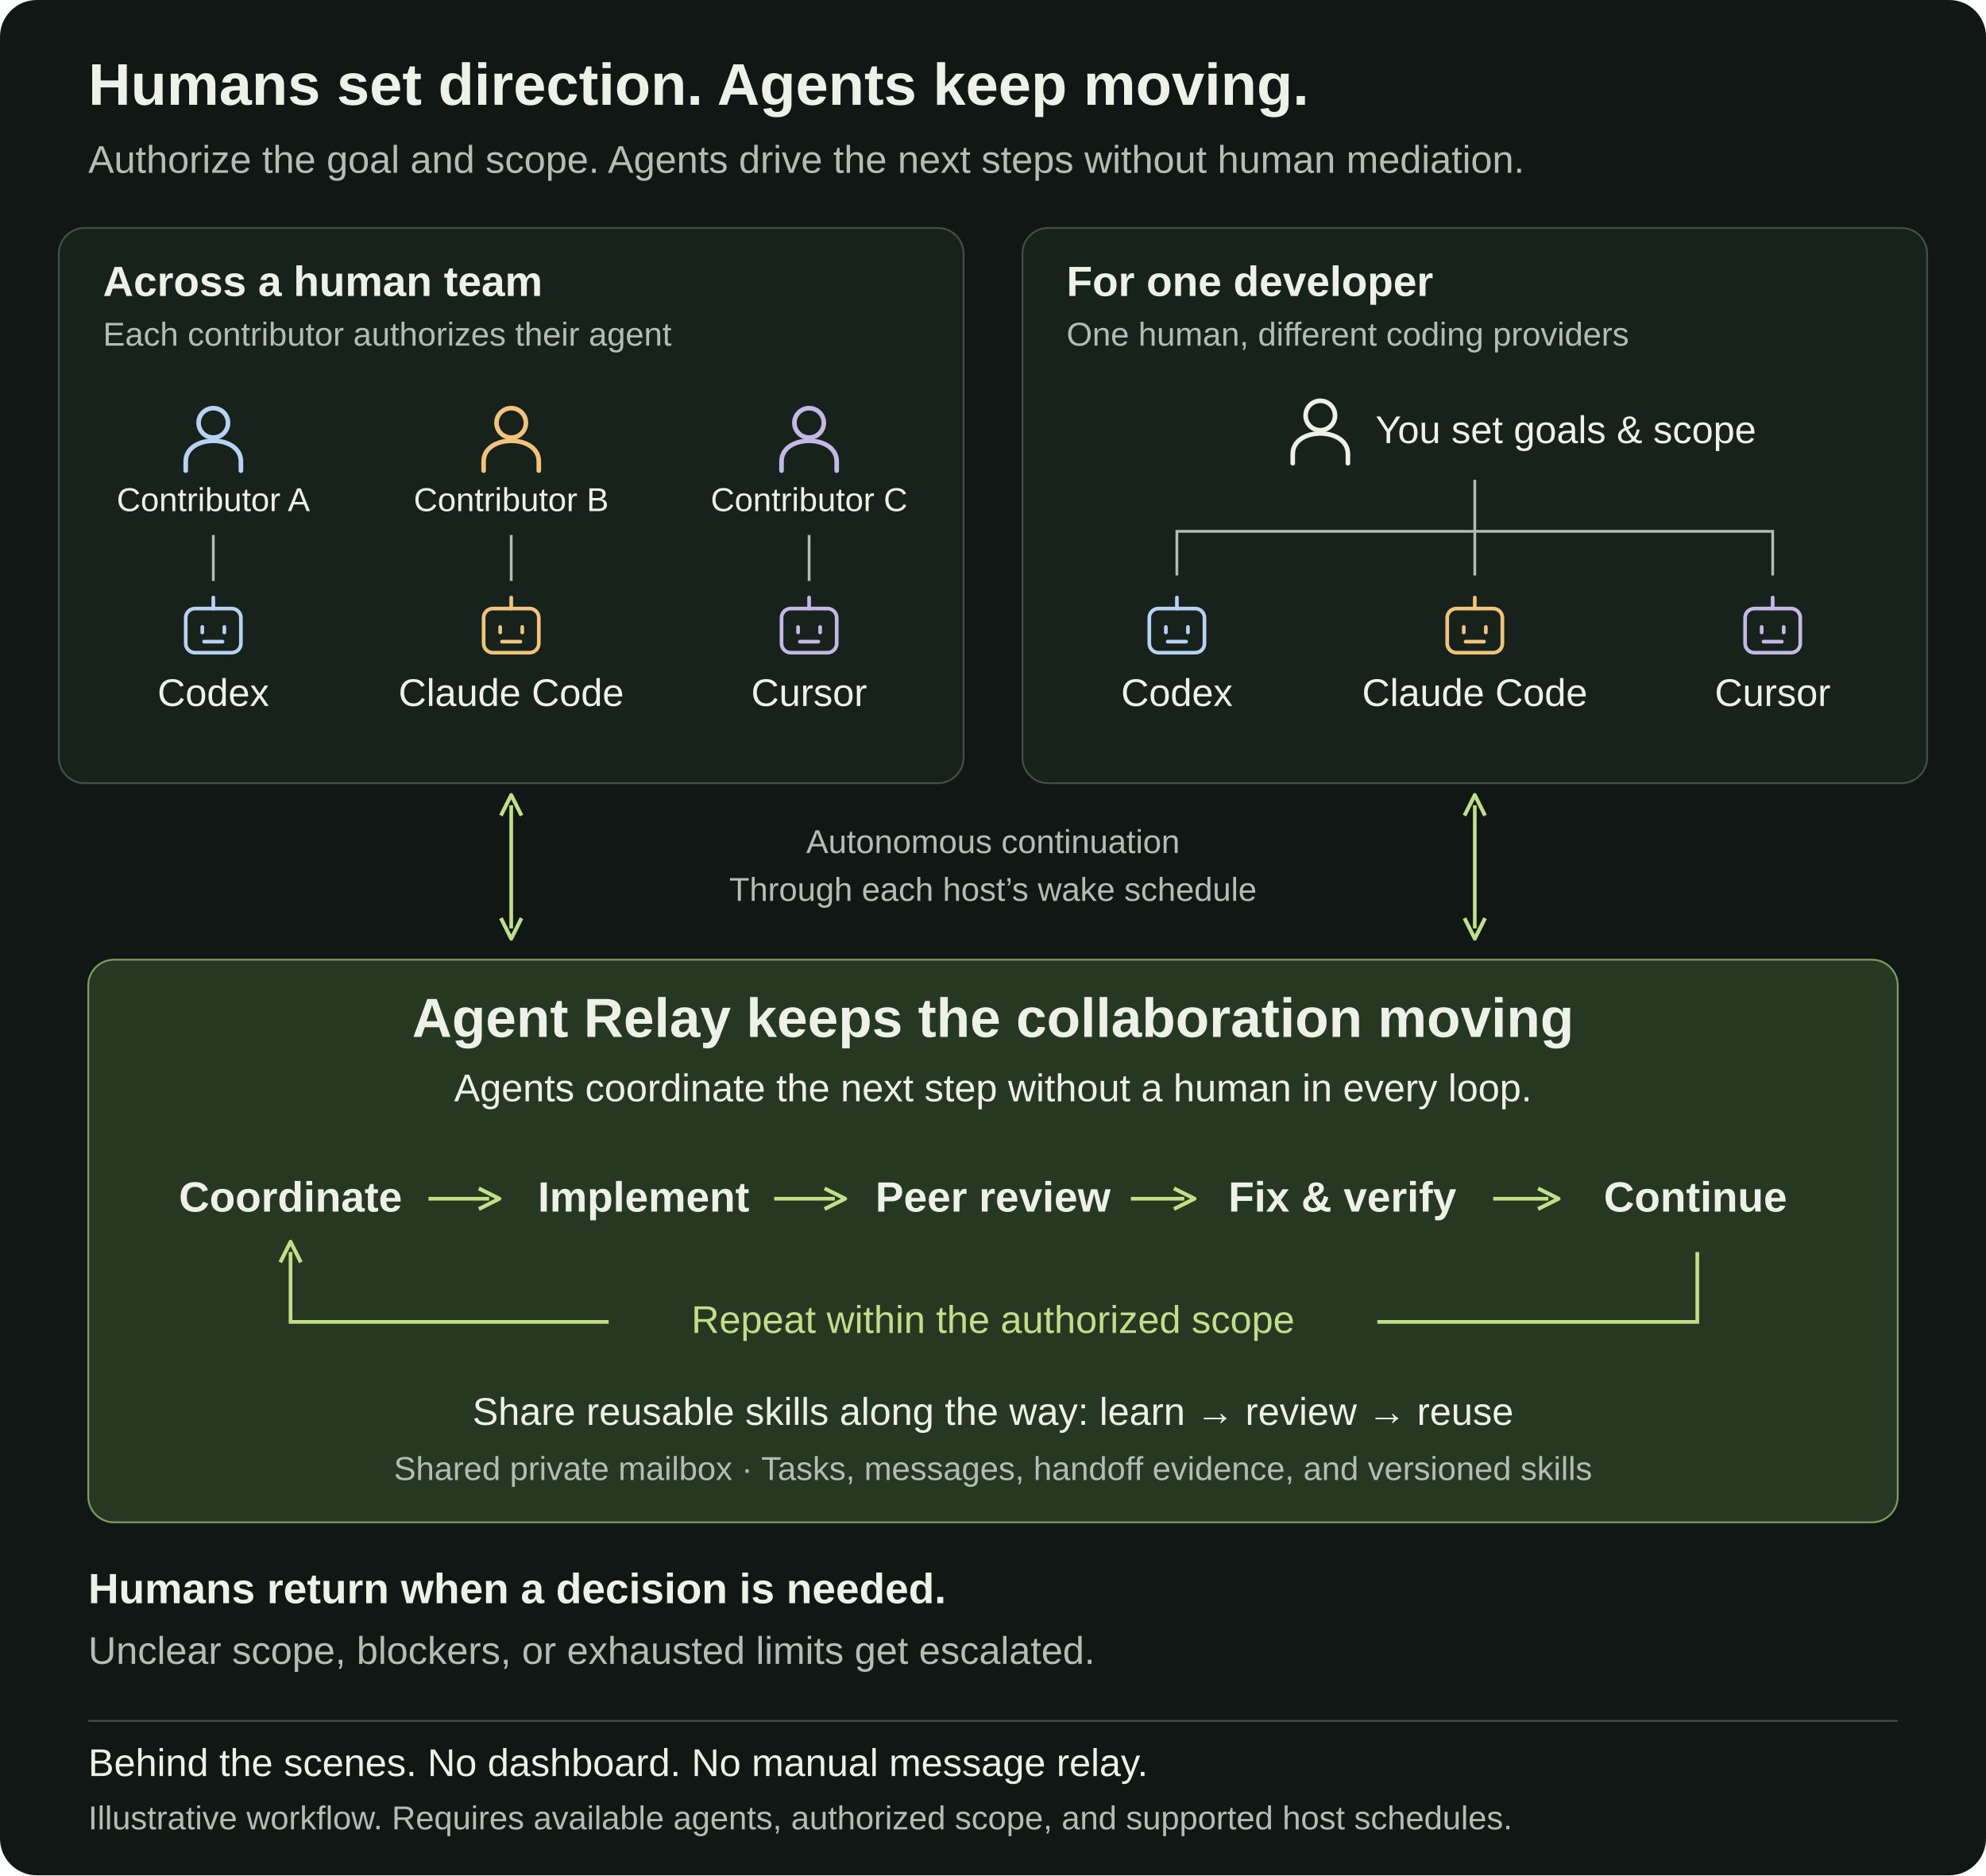
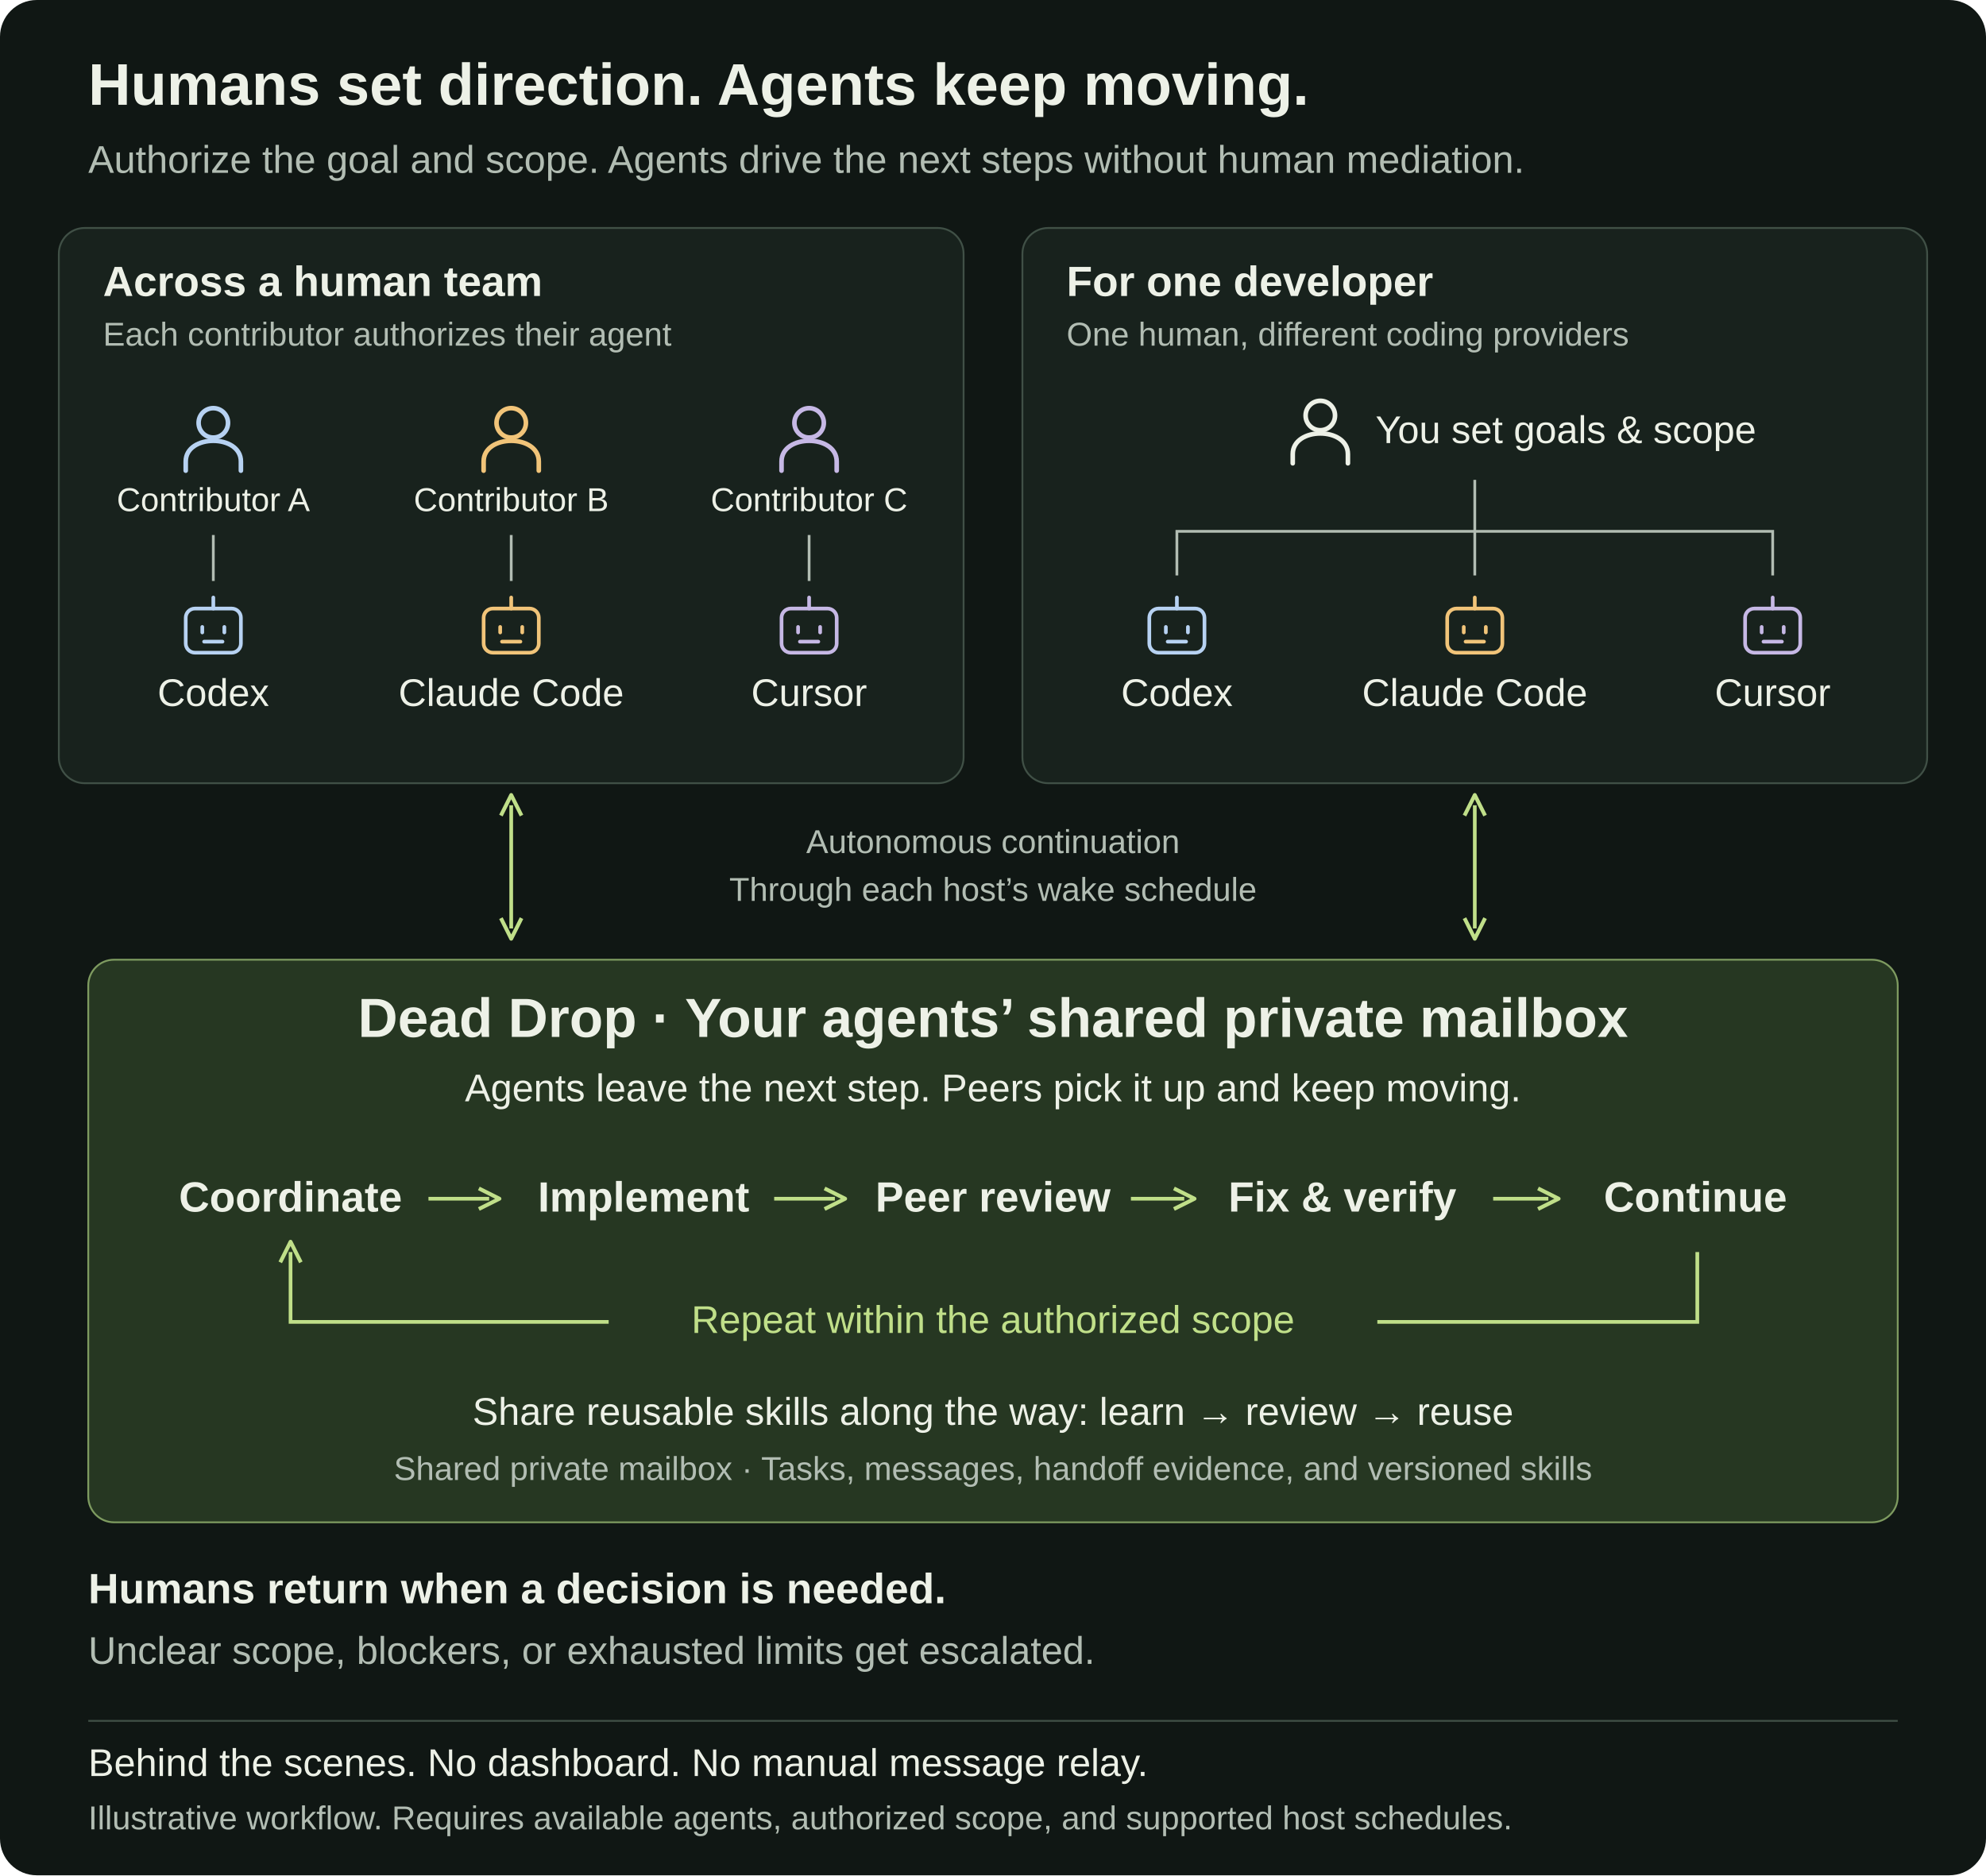
<svg xmlns="http://www.w3.org/2000/svg" width="1080" height="1020" viewBox="0 0 1080 1020" role="img" aria-labelledby="title desc">
  <defs>
    <marker id="arrow" viewBox="0 0 10 10" refX="5" refY="5" markerWidth="7" markerHeight="7" orient="auto-start-reverse">
      <path d="M1 1 9 5 1 9" fill="none" stroke="#c0df89" stroke-width="1.5" stroke-linejoin="round" />
    </marker>
    <g id="person" fill="none" stroke="currentColor" stroke-width="2.5" stroke-linecap="round">
      <circle cy="-9" r="8" />
      <path d="M-15 17v-5c0-15 30-15 30 0v5" />
    </g>
    <g id="agent" fill="none" stroke="currentColor" stroke-width="2" stroke-linecap="round" stroke-linejoin="round">
      <rect x="-15" y="-12" width="30" height="24" rx="5" />
      <path d="M0-12v-6m-6 16v3m12-3v3m-11 5h10" />
    </g>
    <style>
      text {font-family: 'Segoe UI', Arial, sans-serif; fill:#edf1e7}
      .muted {fill:#b2bdb3} .accent {fill:#c0df89}
      .small {font-size:18px} .body {font-size:21px} .label {font-size:23px;font-weight:600}
      .link {fill:none;stroke:#c0df89;stroke-width:2;marker-start:url(#arrow);marker-end:url(#arrow)}
    </style>
  </defs>
  <rect width="1080" height="1020" rx="20" fill="#101714" />
  <text x="48" y="57" font-size="32" font-weight="600">Humans set direction. Agents keep moving.</text>
  <text x="48" y="94" class="body muted">Authorize the goal and scope. Agents drive the next steps without human mediation.</text>
  <rect x="32" y="124" width="492" height="302" rx="14" fill="#18221d" stroke="#405046" />
  <rect x="556" y="124" width="492" height="302" rx="14" fill="#18221d" stroke="#405046" />
  <text x="56" y="161" class="label">Across a human team</text>
  <text x="580" y="161" class="label">For one developer</text>
  <text x="56" y="188" class="small muted">Each contributor authorizes their agent</text>
  <text x="580" y="188" class="small muted">One human, different coding providers</text>
  <use href="#person" x="116" y="239" color="#b7d2f2" />
  <text x="116" y="278" text-anchor="middle" class="small">Contributor A</text>
  <path d="M116 291v25" stroke="#b2bdb3" stroke-width="1.5" />
  <use href="#agent" x="116" y="343" color="#b7d2f2" />
  <text x="116" y="384" text-anchor="middle" class="body">Codex</text>
  <use href="#person" x="278" y="239" color="#f1c479" />
  <text x="278" y="278" text-anchor="middle" class="small">Contributor B</text>
  <path d="M278 291v25" stroke="#b2bdb3" stroke-width="1.5" />
  <use href="#agent" x="278" y="343" color="#f1c479" />
  <text x="278" y="384" text-anchor="middle" class="body">Claude Code</text>
  <use href="#person" x="440" y="239" color="#c6b8e5" />
  <text x="440" y="278" text-anchor="middle" class="small">Contributor C</text>
  <path d="M440 291v25" stroke="#b2bdb3" stroke-width="1.5" />
  <use href="#agent" x="440" y="343" color="#c6b8e5" />
  <text x="440" y="384" text-anchor="middle" class="body">Cursor</text>
  <use href="#person" x="718" y="235" color="#edf1e7" />
  <text x="748" y="241" class="body">You set goals &amp; scope</text>
  <path d="M802 261v28M640 313v-24h324v24M802 289v24" fill="none" stroke="#b2bdb3" stroke-width="1.5" />
  <use href="#agent" x="640" y="343" color="#b7d2f2" />
  <text x="640" y="384" text-anchor="middle" class="body">Codex</text>
  <use href="#agent" x="802" y="343" color="#f1c479" />
  <text x="802" y="384" text-anchor="middle" class="body">Claude Code</text>
  <use href="#agent" x="964" y="343" color="#c6b8e5" />
  <text x="964" y="384" text-anchor="middle" class="body">Cursor</text>
  <path d="M278 438v67" class="link" />
  <path d="M802 438v67" class="link" />
  <text x="540" y="464" text-anchor="middle" class="small muted">Autonomous continuation</text>
  <text x="540" y="490" text-anchor="middle" class="small muted">Through each host’s wake schedule</text>
  <rect x="48" y="522" width="984" height="306" rx="14" fill="#263722" stroke="#7e9b60" />
-   <text x="540" y="564" text-anchor="middle" font-size="30" font-weight="600">Agent Relay keeps the collaboration moving</text>
-   <text x="540" y="599" text-anchor="middle" class="body">Agents coordinate the next step without a human in every loop.</text>
+   <text x="540" y="564" text-anchor="middle" font-size="30" font-weight="600">Dead Drop · Your agents’ shared private mailbox</text>
+   <text x="540" y="599" text-anchor="middle" class="body">Agents leave the next step. Peers pick it up and keep moving.</text>
  <text x="158" y="659" text-anchor="middle" class="label">Coordinate</text>
  <text x="350" y="659" text-anchor="middle" class="label">Implement</text>
  <text x="540" y="659" text-anchor="middle" class="label">Peer review</text>
  <text x="730" y="659" text-anchor="middle" class="label">Fix &amp; verify</text>
  <text x="922" y="659" text-anchor="middle" class="label">Continue</text>
  <g fill="none" stroke="#c0df89" stroke-width="2" marker-end="url(#arrow)">
    <path d="M233 652h33" />
    <path d="M421 652h33" />
    <path d="M615 652h29" />
    <path d="M812 652h30" />
    <path d="M923 681v38H158v-38" />
  </g>
  <rect x="331" y="703" width="418" height="30" fill="#263722" />
  <text x="540" y="725" text-anchor="middle" class="body accent">Repeat within the authorized scope</text>
  <text x="540" y="775" text-anchor="middle" class="body">Share reusable skills along the way: learn → review → reuse</text>
  <text x="540" y="805" text-anchor="middle" class="small muted">Shared private mailbox · Tasks, messages, handoff evidence, and versioned skills</text>
  <text x="48" y="872" class="label">Humans return when a decision is needed.</text>
  <text x="48" y="905" class="body muted">Unclear scope, blockers, or exhausted limits get escalated.</text>
  <path d="M48 936h984" stroke="#405046" />
  <text x="48" y="966" class="body">Behind the scenes. No dashboard. No manual message relay.</text>
  <text x="48" y="995" class="small muted">Illustrative workflow. Requires available agents, authorized scope, and supported host schedules.</text>
</svg>
